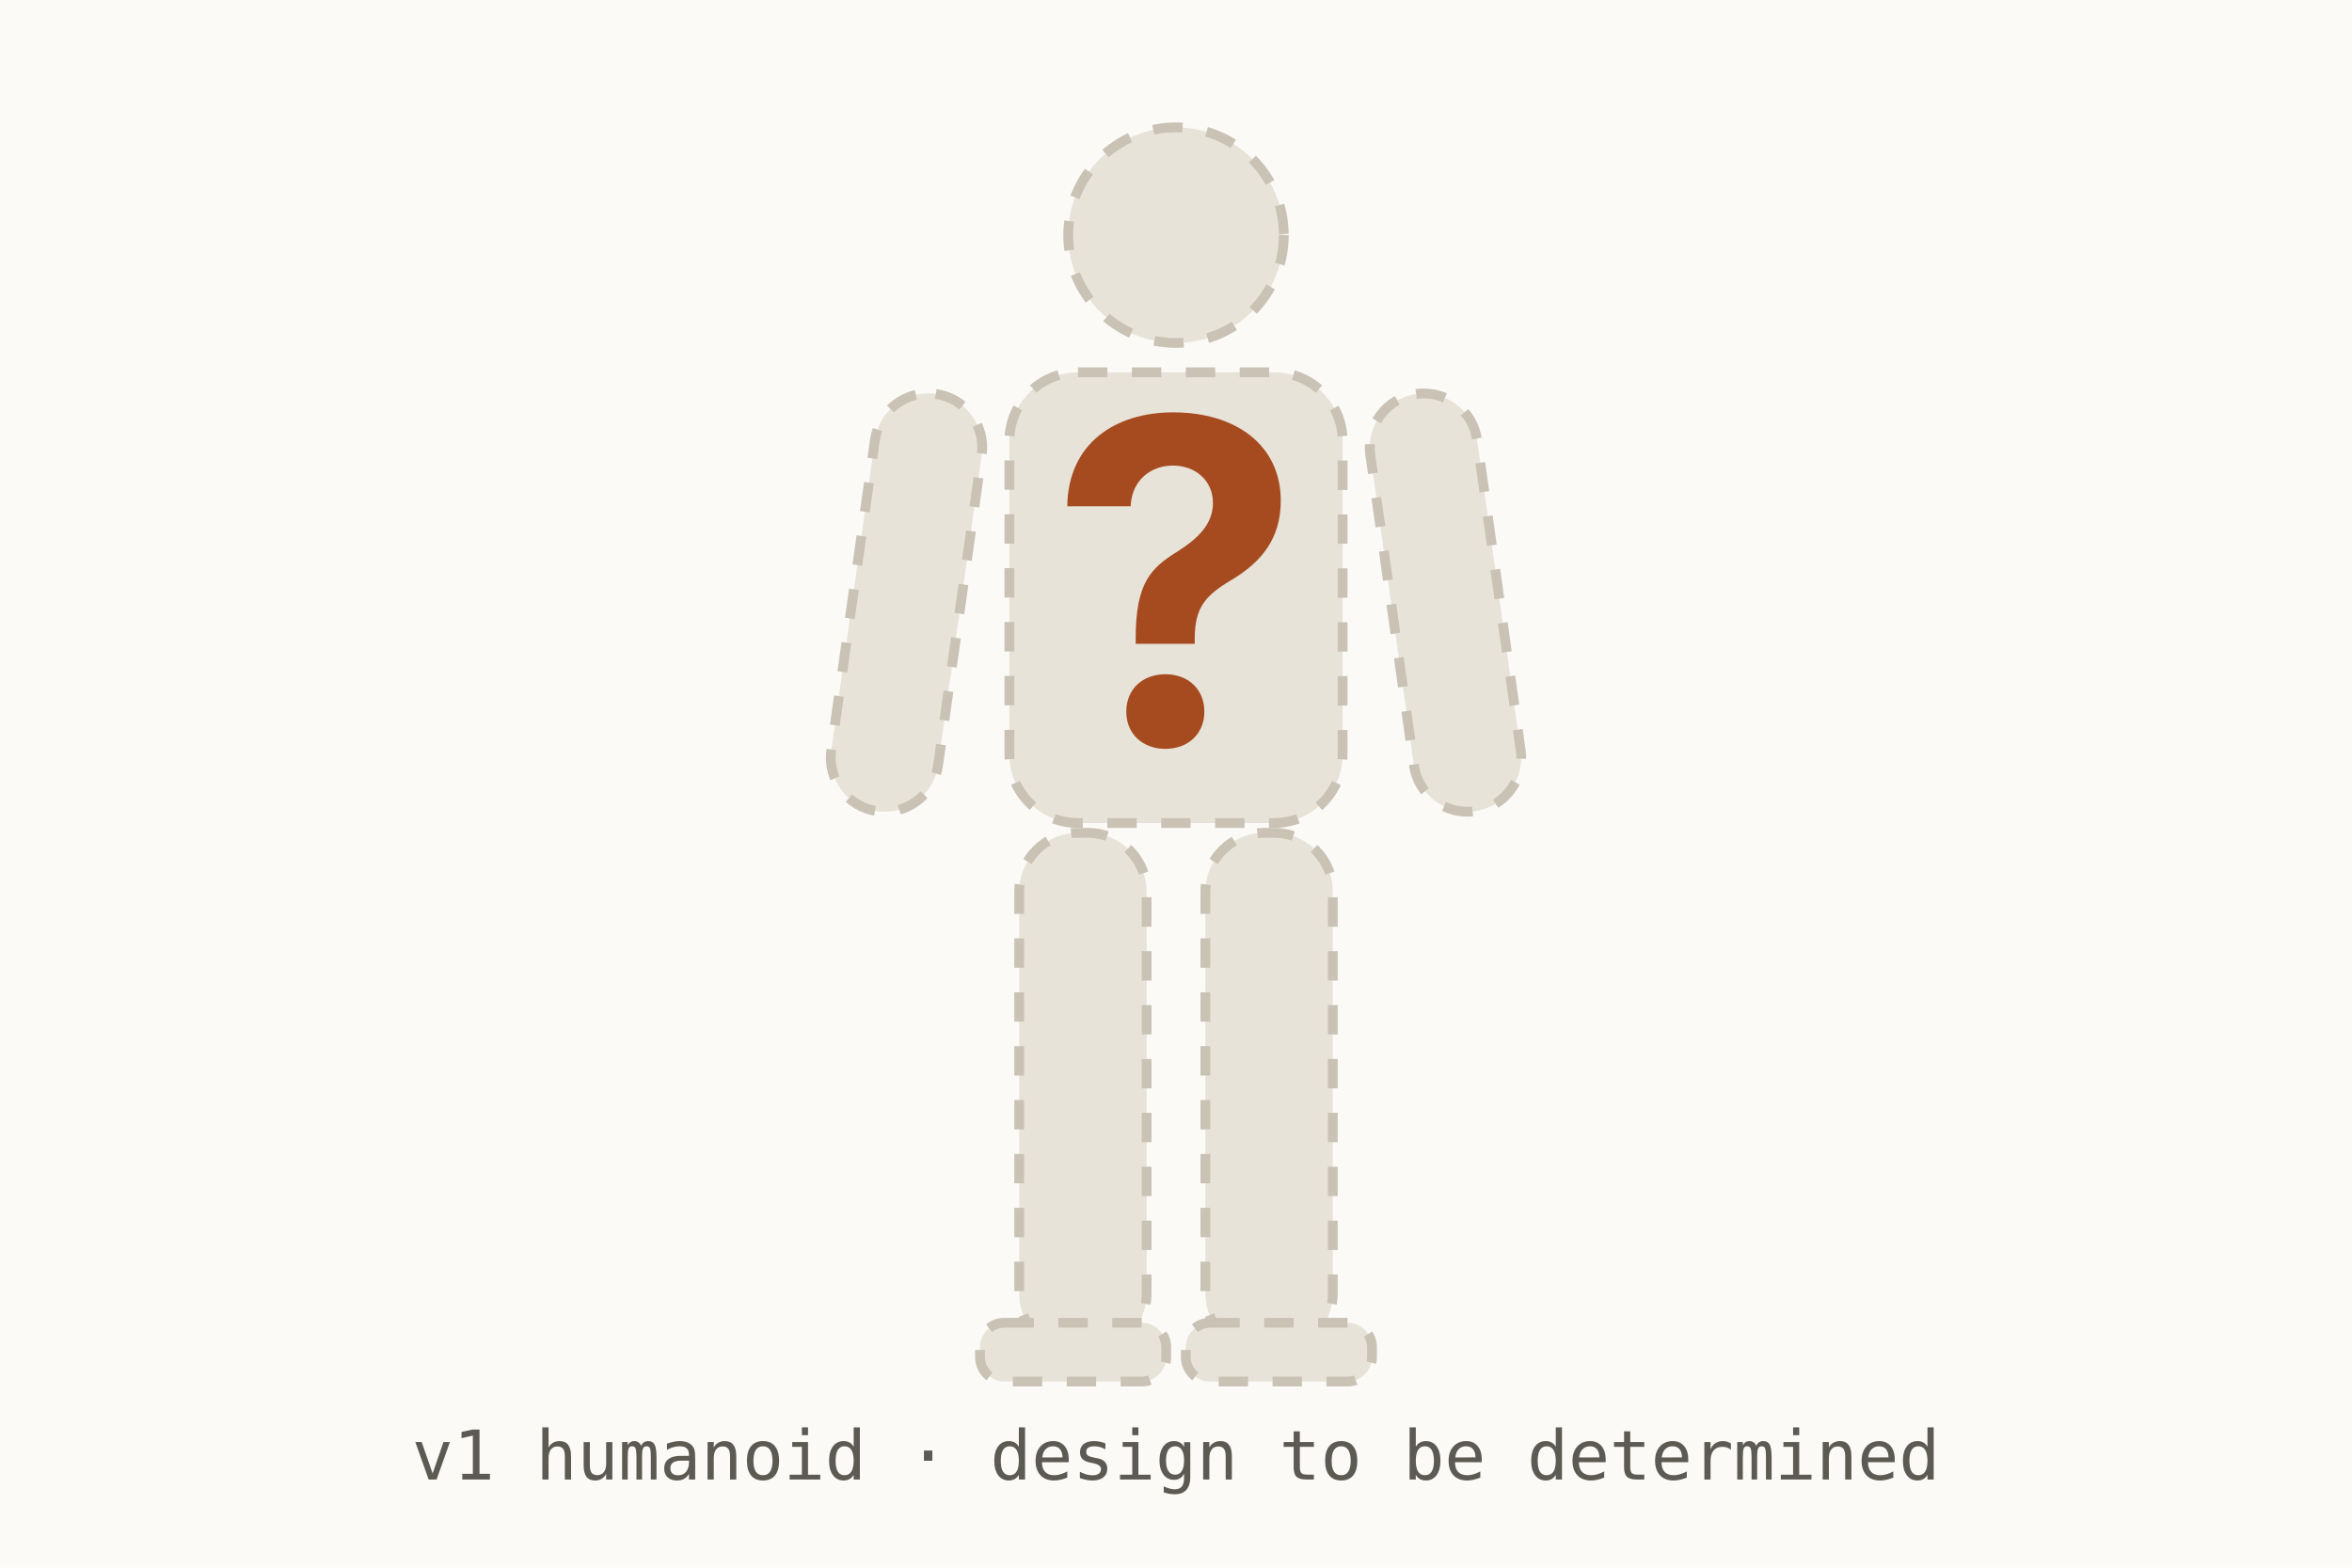
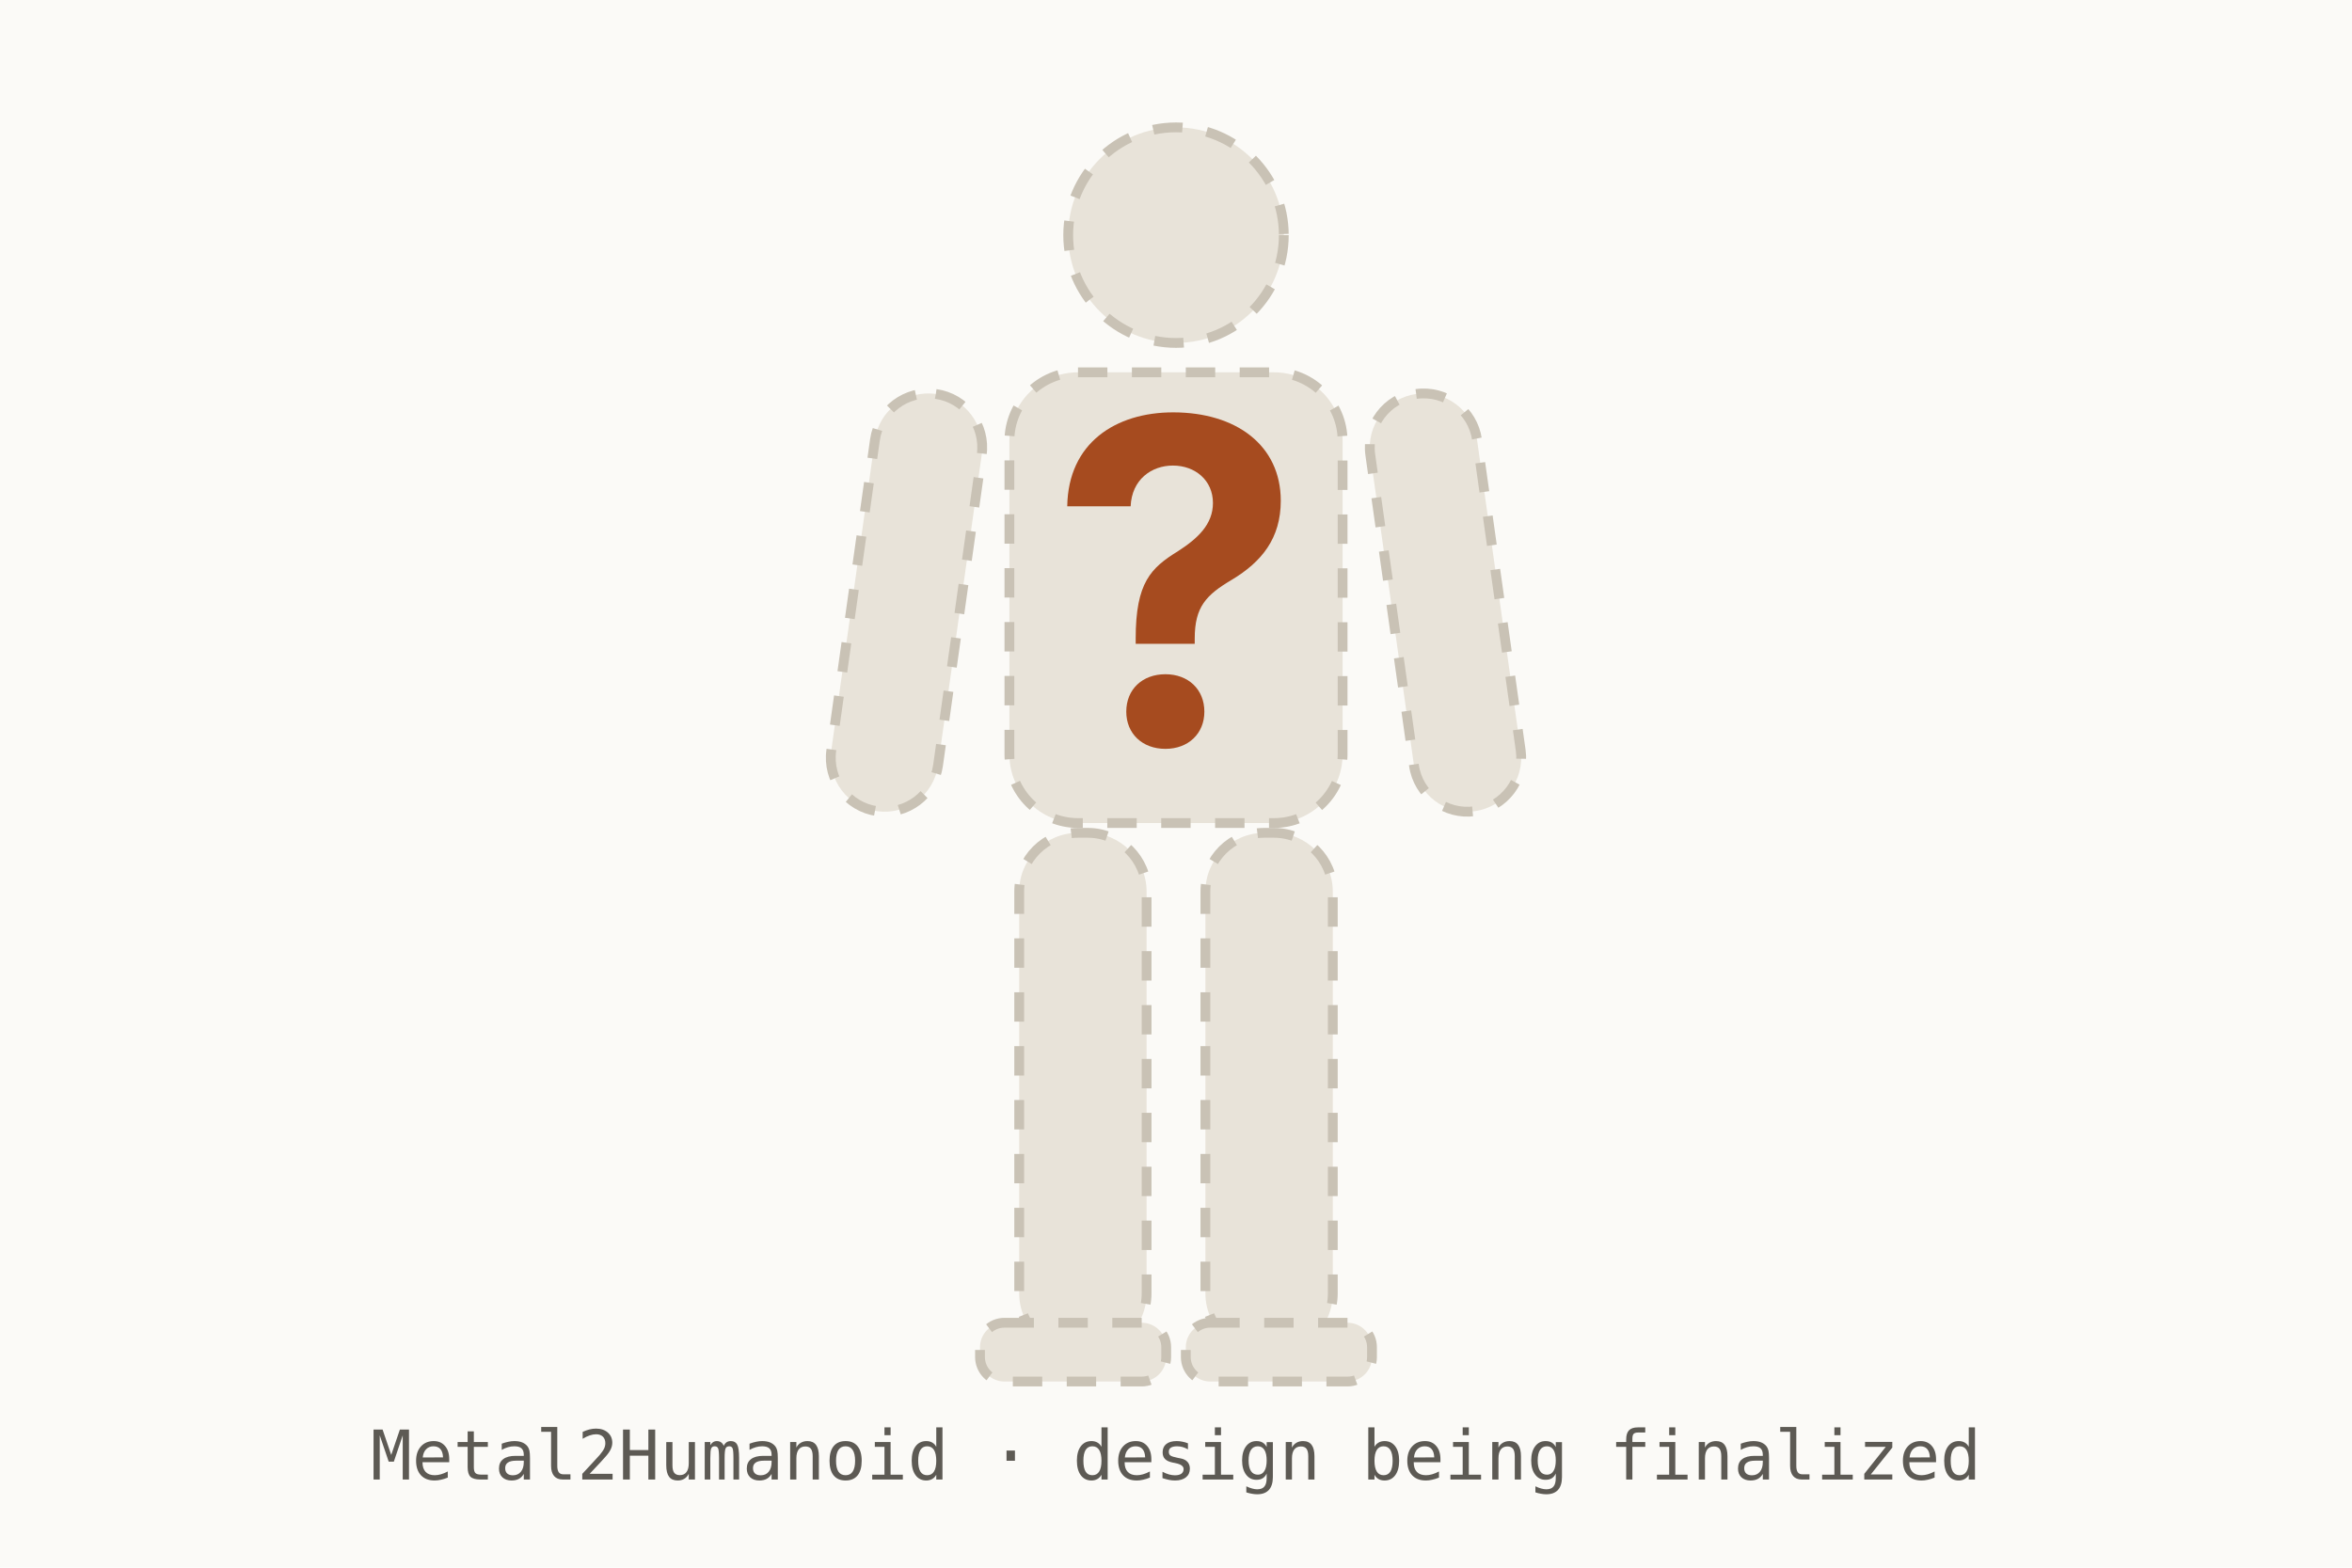
<svg xmlns="http://www.w3.org/2000/svg" viewBox="0 0 480 320" width="480" height="320" role="img" aria-labelledby="v1-title v1-desc">
  <rect width="480" height="320" fill="#FBFAF7" />
  <g transform="translate(240 158)">
    <g fill="#E8E3D9" stroke="#C9C2B5" stroke-width="2" stroke-dasharray="6 5" stroke-linejoin="round">
      <circle cx="0" cy="-110" r="22" />
      <rect x="-34" y="-82" width="68" height="92" rx="14" />
      <rect x="-66" y="-78" width="22" height="86" rx="11" transform="rotate(8 -55 -35)" />
      <rect x="44" y="-78" width="22" height="86" rx="11" transform="rotate(-8 55 -35)" />
      <rect x="-32" y="12" width="26" height="106" rx="12" />
      <rect x="6" y="12" width="26" height="106" rx="12" />
      <rect x="-40" y="112" width="38" height="12" rx="5" />
      <rect x="2" y="112" width="38" height="12" rx="5" />
    </g>
    <text x="0" y="-6" text-anchor="middle" font-family="Inter, system-ui, -apple-system, 'Segoe UI', Roboto, Helvetica, Arial, sans-serif" font-size="92" font-weight="700" fill="#A64B1F">?</text>
  </g>
-   <text x="240" y="302" text-anchor="middle" font-family="ui-monospace, 'SF Mono', Menlo, Consolas, monospace" font-size="14" fill="#5D5A54">v1 humanoid · design to be determined</text>
+   <text x="240" y="302" text-anchor="middle" font-family="ui-monospace, 'SF Mono', Menlo, Consolas, monospace" font-size="14" fill="#5D5A54">Metal2Humanoid · design being finalized</text>
</svg>
